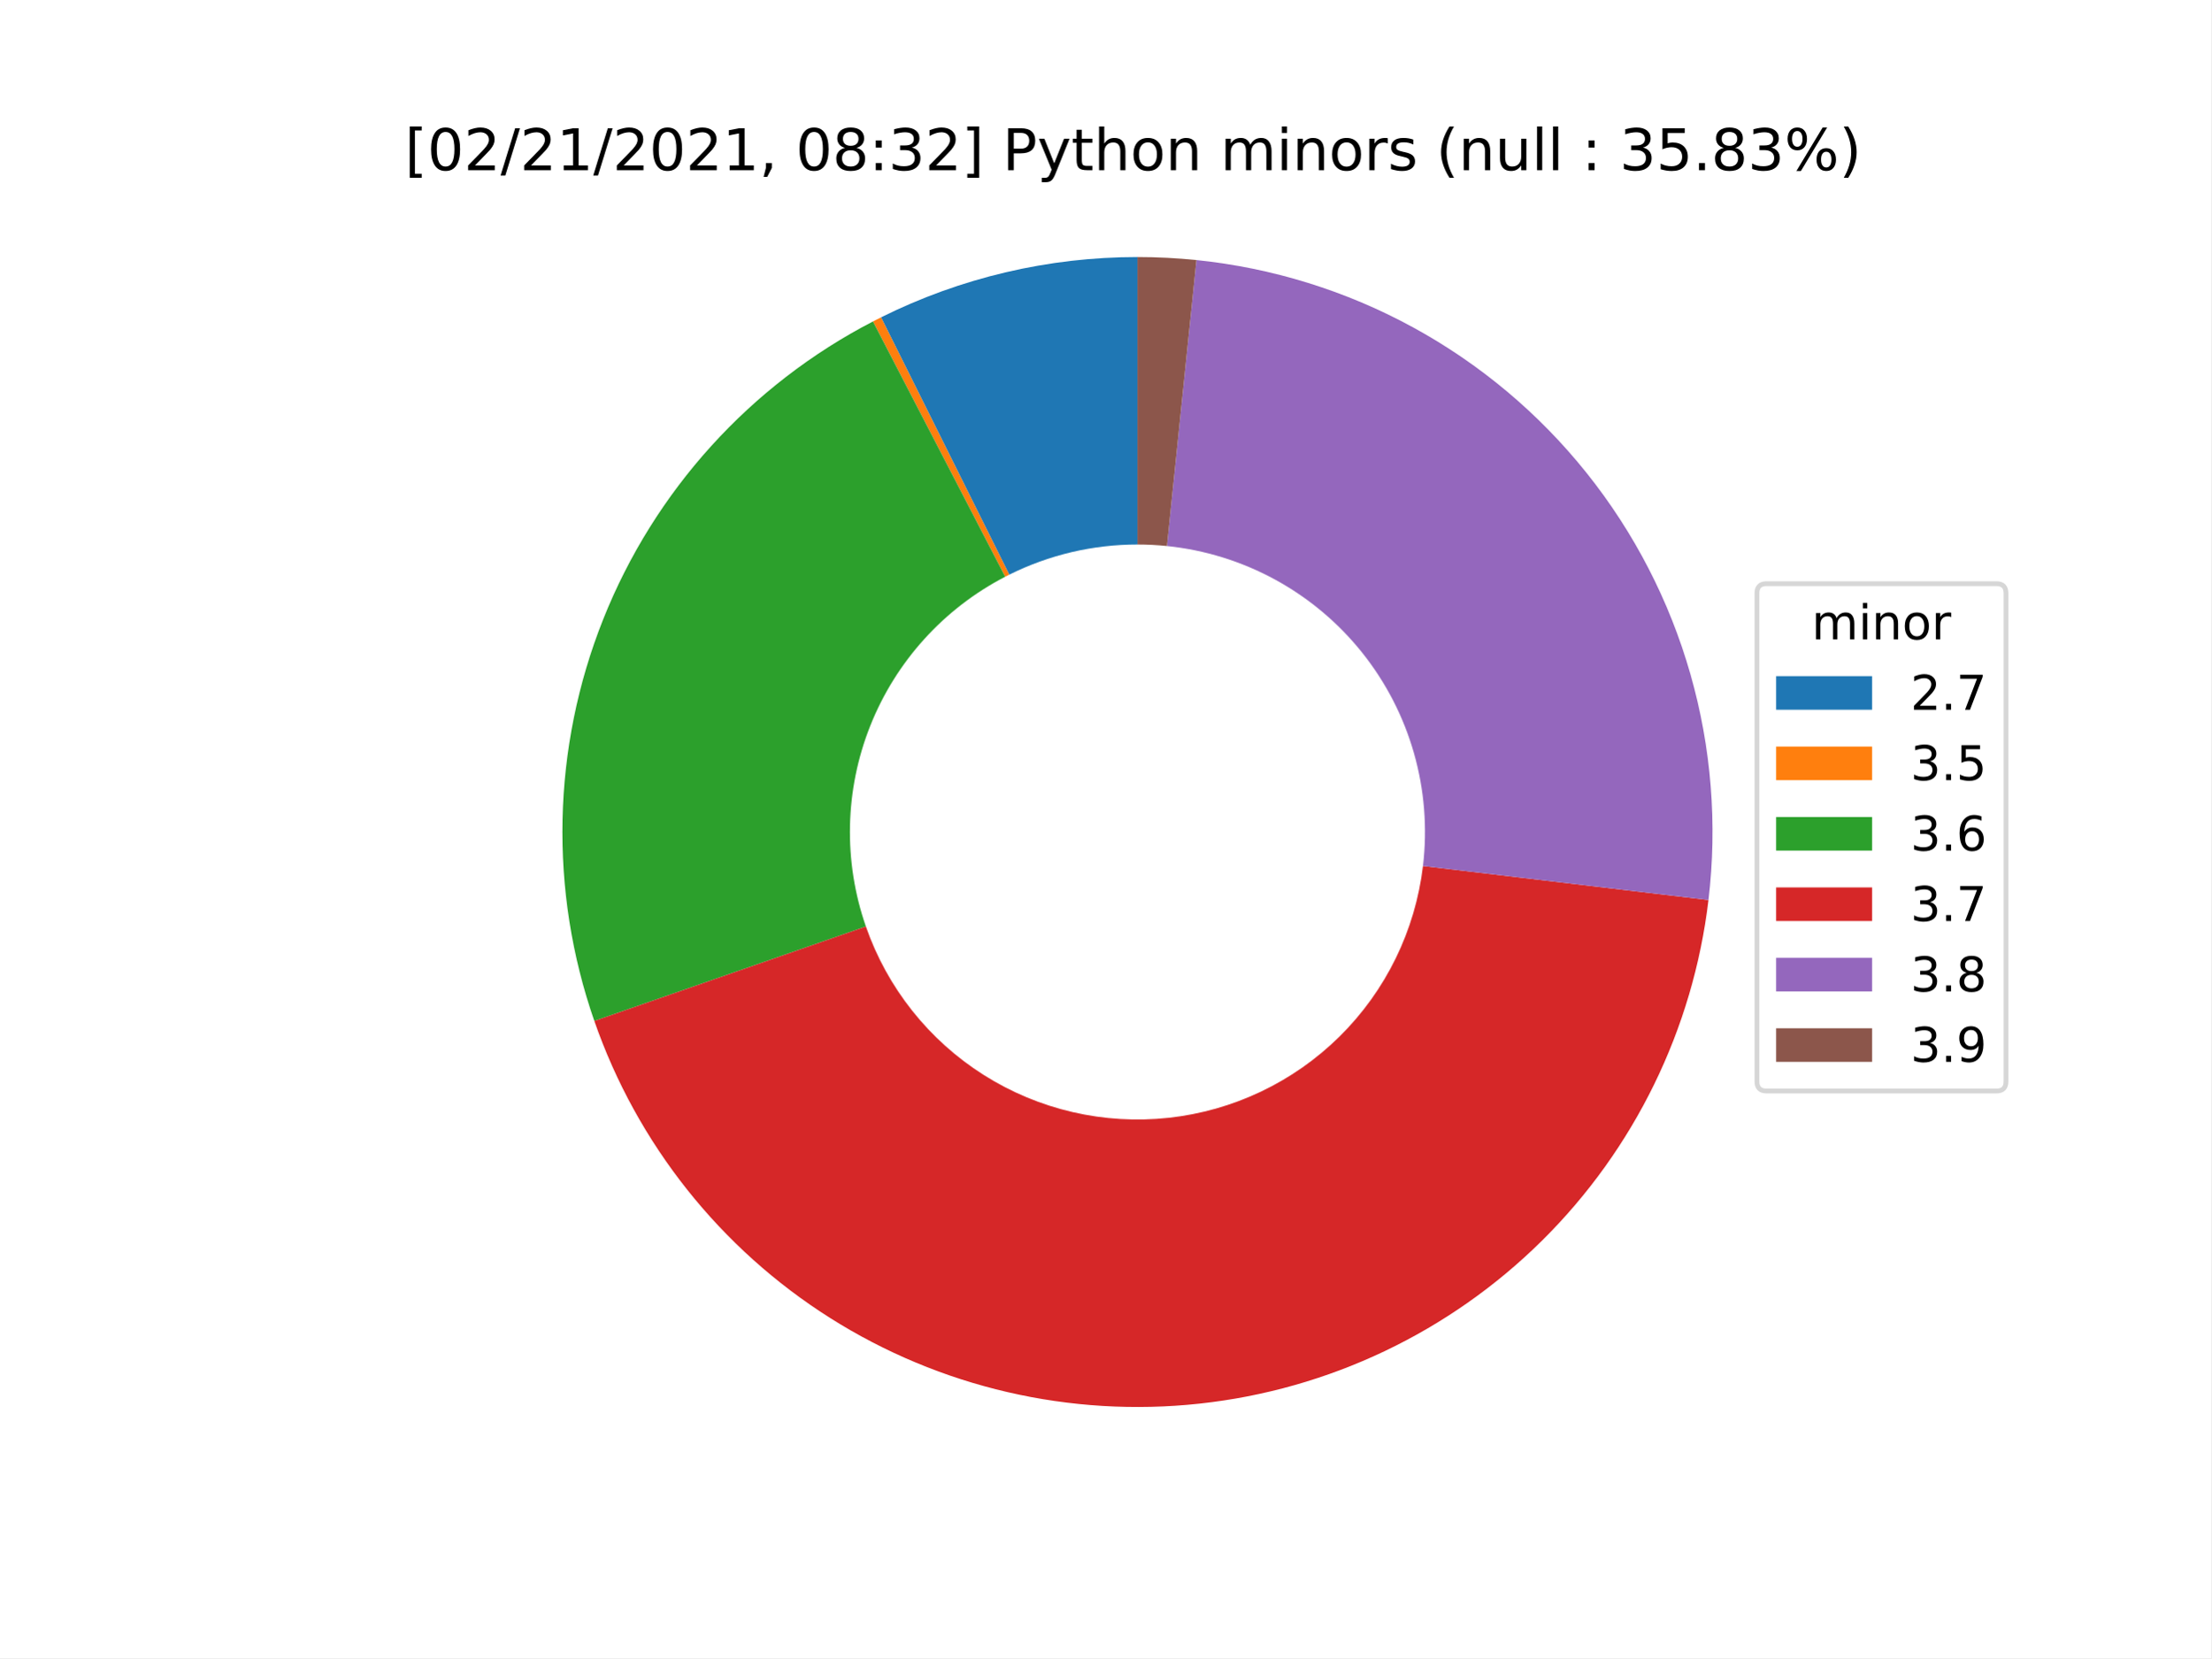
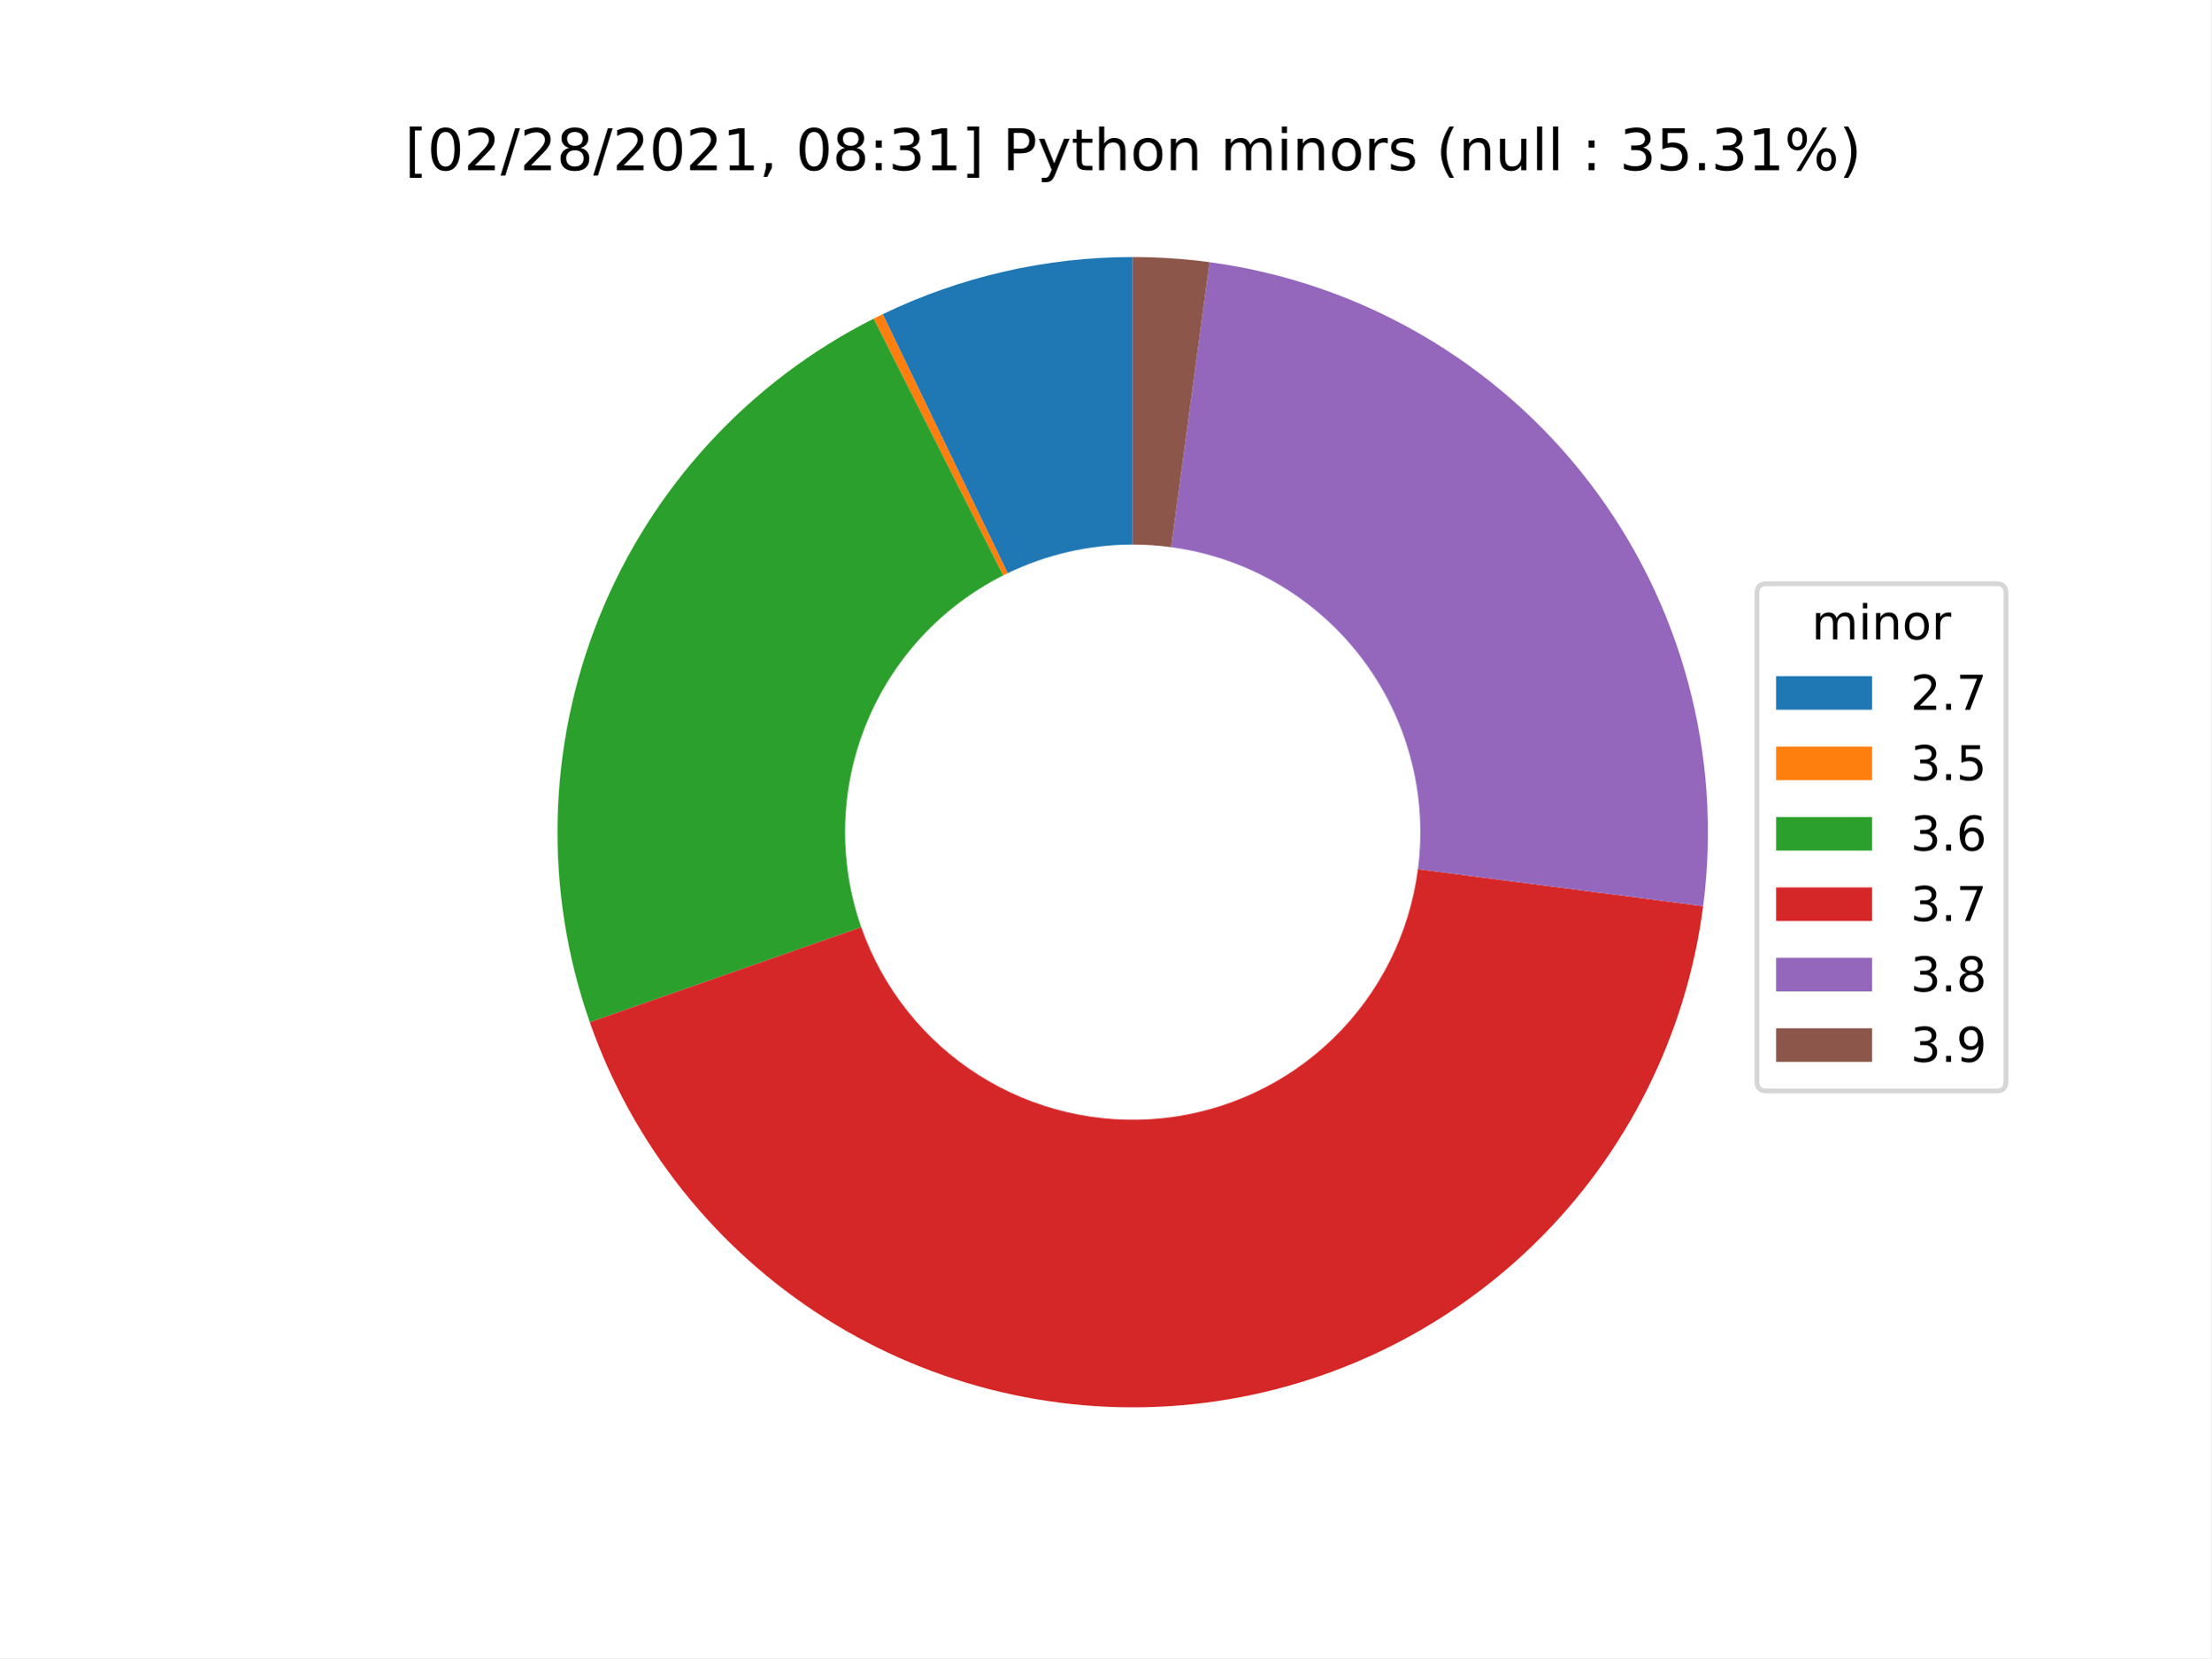
<svg xmlns="http://www.w3.org/2000/svg" xmlns:xlink="http://www.w3.org/1999/xlink" height="345.6pt" version="1.1" viewBox="0 0 460.8 345.6" width="460.8pt">
  <defs>
    <style type="text/css">
*{stroke-linecap:butt;stroke-linejoin:round;}
  </style>
  </defs>
  <g id="figure_1">
    <g id="patch_1">
      <path d="M 0 345.6  L 460.8 345.6  L 460.8 0  L 0 0  z " style="fill:#ffffff;" />
    </g>
    <g id="axes_1">
      <g id="patch_2">
-         <path d="M 237.047 53.568  C 227.804 53.568 218.592 54.637 209.595 56.755  C 200.598 58.872 191.875 62.023 183.602 66.145  L 210.325 119.78  C 214.461 117.719 218.822 116.144 223.321 115.085  C 227.82 114.026 232.426 113.492 237.047 113.492  L 237.047 53.568  z " style="fill:#1f77b4;" />
+         <path d="M 236.06 53.568  C 227.065 53.568 218.099 54.58 209.33 56.586  C 200.562 58.591 192.047 61.577 183.947 65.487  L 210.003 119.47  C 214.053 117.515 218.311 116.022 222.695 115.019  C 227.079 114.016 231.562 113.51 236.06 113.51  L 236.06 53.568  z " style="fill:#1f77b4;" />
      </g>
      <g id="patch_3">
-         <path d="M 183.602 66.145  C 183.322 66.284 183.042 66.425 182.763 66.567  C 182.484 66.708 182.206 66.851 181.928 66.995  L 209.488 120.205  C 209.627 120.133 209.766 120.062 209.905 119.991  C 210.045 119.92 210.185 119.85 210.325 119.78  L 183.602 66.145  z " style="fill:#ff7f0e;" />
+         <path d="M 183.947 65.487  C 183.632 65.639 183.318 65.792 183.005 65.947  C 182.691 66.101 182.379 66.257 182.067 66.415  L 209.063 119.933  C 209.219 119.855 209.376 119.777 209.532 119.699  C 209.689 119.622 209.846 119.546 210.003 119.47  L 183.947 65.487  z " style="fill:#ff7f0e;" />
      </g>
      <g id="patch_4">
-         <path d="M 181.928 66.995  C 156.338 80.25 136.367 102.3 125.705 129.074  C 115.042 155.848 114.387 185.59 123.859 212.808  L 180.453 193.112  C 175.717 179.503 176.045 164.632 181.376 151.245  C 186.707 137.858 196.692 126.832 209.488 120.205  L 181.928 66.995  z " style="fill:#2ca02c;" />
+         <path d="M 182.067 66.415  C 156.097 79.515 135.761 101.63 124.88 128.605  C 113.999 155.581 113.298 185.615 122.911 213.069  L 179.485 193.26  C 174.679 179.534 175.029 164.516 180.47 151.029  C 185.91 137.541 196.078 126.483 209.063 119.933  L 182.067 66.415  z " style="fill:#2ca02c;" />
      </g>
      <g id="patch_5">
-         <path d="M 123.859 212.808  C 132.766 238.4 150.094 260.23 172.998 274.712  C 195.901 289.193 223.052 295.488 249.991 292.561  C 276.93 289.635 302.096 277.657 321.355 258.595  C 340.614 239.533 352.851 214.491 356.054 187.583  L 296.551 180.499  C 294.949 193.953 288.831 206.474 279.201 216.005  C 269.572 225.536 256.989 231.525 243.519 232.988  C 230.05 234.452 216.474 231.304 205.022 224.063  C 193.571 216.823 184.907 205.908 180.453 193.112  L 123.859 212.808  z " style="fill:#d62728;" />
+         <path d="M 122.911 213.069  C 131.826 238.533 149.082 260.256 171.868 274.702  C 194.654 289.148 221.662 295.488 248.496 292.689  C 275.33 289.89 300.449 278.113 319.764 259.276  C 339.078 240.439 351.479 215.622 354.948 188.867  L 295.504 181.159  C 293.77 194.537 287.569 206.945 277.912 216.364  C 268.254 225.783 255.695 231.671 242.278 233.071  C 228.861 234.47 215.357 231.3 203.964 224.077  C 192.571 216.854 183.943 205.992 179.485 193.26  L 122.911 213.069  z " style="fill:#d62728;" />
      </g>
      <g id="patch_6">
-         <path d="M 356.054 187.583  C 357.933 171.799 356.654 155.797 352.289 140.511  C 347.925 125.226 340.563 110.96 330.633 98.548  C 320.702 86.135 308.401 75.821 294.447 68.207  C 280.492 60.594 265.161 55.833 249.349 54.201  L 243.198 113.808  C 251.104 114.624 258.77 117.005 265.747 120.811  C 272.724 124.618 278.875 129.775 283.84 135.981  C 288.805 142.188 292.486 149.321 294.668 156.963  C 296.85 164.606 297.49 172.607 296.551 180.499  L 356.054 187.583  z " style="fill:#9467bd;" />
+         <path d="M 354.948 188.867  C 359.022 157.452 350.482 125.67 331.213 100.527  C 311.944 75.384 283.473 58.876 252.08 54.643  L 244.07 114.048  C 259.767 116.164 274.002 124.418 283.636 136.99  C 293.271 149.561 297.541 165.452 295.504 181.159  L 354.948 188.867  z " style="fill:#9467bd;" />
      </g>
      <g id="patch_7">
-         <path d="M 249.349 54.201  C 247.306 53.99 245.258 53.832 243.206 53.726  C 241.155 53.621 239.101 53.568 237.047 53.568  L 237.047 113.492  C 238.074 113.492 239.101 113.518 240.127 113.571  C 241.153 113.624 242.177 113.703 243.198 113.808  L 249.349 54.201  z " style="fill:#8c564b;" />
+         <path d="M 252.08 54.643  C 249.426 54.285 246.76 54.016 244.088 53.837  C 241.416 53.658 238.738 53.568 236.06 53.568  L 236.06 113.51  C 237.399 113.51 238.738 113.555 240.074 113.645  C 241.41 113.734 242.743 113.869 244.07 114.048  L 252.08 54.643  z " style="fill:#8c564b;" />
      </g>
      <g id="matplotlib.axis_1" />
      <g id="matplotlib.axis_2" />
      <g id="text_1">
        <defs>
          <path d="M 8.594 75.984  L 29.297 75.984  L 29.297 69  L 17.578 69  L 17.578 -6.203  L 29.297 -6.203  L 29.297 -13.188  L 8.594 -13.188  z " id="DejaVuSans-91" />
          <path d="M 31.781 66.406  Q 24.172 66.406 20.328 58.906  Q 16.5 51.422 16.5 36.375  Q 16.5 21.391 20.328 13.891  Q 24.172 6.391 31.781 6.391  Q 39.453 6.391 43.281 13.891  Q 47.125 21.391 47.125 36.375  Q 47.125 51.422 43.281 58.906  Q 39.453 66.406 31.781 66.406  z M 31.781 74.219  Q 44.047 74.219 50.516 64.516  Q 56.984 54.828 56.984 36.375  Q 56.984 17.969 50.516 8.266  Q 44.047 -1.422 31.781 -1.422  Q 19.531 -1.422 13.062 8.266  Q 6.594 17.969 6.594 36.375  Q 6.594 54.828 13.062 64.516  Q 19.531 74.219 31.781 74.219  z " id="DejaVuSans-48" />
          <path d="M 19.188 8.297  L 53.609 8.297  L 53.609 0  L 7.328 0  L 7.328 8.297  Q 12.938 14.109 22.625 23.891  Q 32.328 33.688 34.812 36.531  Q 39.547 41.844 41.422 45.531  Q 43.312 49.219 43.312 52.781  Q 43.312 58.594 39.234 62.25  Q 35.156 65.922 28.609 65.922  Q 23.969 65.922 18.812 64.312  Q 13.672 62.703 7.812 59.422  L 7.812 69.391  Q 13.766 71.781 18.938 73  Q 24.125 74.219 28.422 74.219  Q 39.75 74.219 46.484 68.547  Q 53.219 62.891 53.219 53.422  Q 53.219 48.922 51.531 44.891  Q 49.859 40.875 45.406 35.406  Q 44.188 33.984 37.641 27.219  Q 31.109 20.453 19.188 8.297  z " id="DejaVuSans-50" />
          <path d="M 25.391 72.906  L 33.688 72.906  L 8.297 -9.281  L 0 -9.281  z " id="DejaVuSans-47" />
+           <path d="M 31.781 34.625  Q 24.75 34.625 20.719 30.859  Q 16.703 27.094 16.703 20.516  Q 16.703 13.922 20.719 10.156  Q 24.75 6.391 31.781 6.391  Q 38.812 6.391 42.859 10.172  Q 46.922 13.969 46.922 20.516  Q 46.922 27.094 42.891 30.859  Q 38.875 34.625 31.781 34.625  z M 21.922 38.812  Q 15.578 40.375 12.031 44.719  Q 8.5 49.078 8.5 55.328  Q 8.5 64.062 14.719 69.141  Q 20.953 74.219 31.781 74.219  Q 42.672 74.219 48.875 69.141  Q 55.078 64.062 55.078 55.328  Q 55.078 49.078 51.531 44.719  Q 48 40.375 41.703 38.812  Q 48.828 37.156 52.797 32.312  Q 56.781 27.484 56.781 20.516  Q 56.781 9.906 50.312 4.234  Q 43.844 -1.422 31.781 -1.422  Q 19.734 -1.422 13.25 4.234  Q 6.781 9.906 6.781 20.516  Q 6.781 27.484 10.781 32.312  Q 14.797 37.156 21.922 38.812  z M 18.312 54.391  Q 18.312 48.734 21.844 45.562  Q 25.391 42.391 31.781 42.391  Q 38.141 42.391 41.719 45.562  Q 45.312 48.734 45.312 54.391  Q 45.312 60.062 41.719 63.234  Q 38.141 66.406 31.781 66.406  Q 25.391 66.406 21.844 63.234  Q 18.312 60.062 18.312 54.391  z " id="DejaVuSans-56" />
          <path d="M 12.406 8.297  L 28.516 8.297  L 28.516 63.922  L 10.984 60.406  L 10.984 69.391  L 28.422 72.906  L 38.281 72.906  L 38.281 8.297  L 54.391 8.297  L 54.391 0  L 12.406 0  z " id="DejaVuSans-49" />
          <path d="M 11.719 12.406  L 22.016 12.406  L 22.016 4  L 14.016 -11.625  L 7.719 -11.625  L 11.719 4  z " id="DejaVuSans-44" />
          <path id="DejaVuSans-32" />
-           <path d="M 31.781 34.625  Q 24.75 34.625 20.719 30.859  Q 16.703 27.094 16.703 20.516  Q 16.703 13.922 20.719 10.156  Q 24.75 6.391 31.781 6.391  Q 38.812 6.391 42.859 10.172  Q 46.922 13.969 46.922 20.516  Q 46.922 27.094 42.891 30.859  Q 38.875 34.625 31.781 34.625  z M 21.922 38.812  Q 15.578 40.375 12.031 44.719  Q 8.5 49.078 8.5 55.328  Q 8.5 64.062 14.719 69.141  Q 20.953 74.219 31.781 74.219  Q 42.672 74.219 48.875 69.141  Q 55.078 64.062 55.078 55.328  Q 55.078 49.078 51.531 44.719  Q 48 40.375 41.703 38.812  Q 48.828 37.156 52.797 32.312  Q 56.781 27.484 56.781 20.516  Q 56.781 9.906 50.312 4.234  Q 43.844 -1.422 31.781 -1.422  Q 19.734 -1.422 13.25 4.234  Q 6.781 9.906 6.781 20.516  Q 6.781 27.484 10.781 32.312  Q 14.797 37.156 21.922 38.812  z M 18.312 54.391  Q 18.312 48.734 21.844 45.562  Q 25.391 42.391 31.781 42.391  Q 38.141 42.391 41.719 45.562  Q 45.312 48.734 45.312 54.391  Q 45.312 60.062 41.719 63.234  Q 38.141 66.406 31.781 66.406  Q 25.391 66.406 21.844 63.234  Q 18.312 60.062 18.312 54.391  z " id="DejaVuSans-56" />
          <path d="M 11.719 12.406  L 22.016 12.406  L 22.016 0  L 11.719 0  z M 11.719 51.703  L 22.016 51.703  L 22.016 39.312  L 11.719 39.312  z " id="DejaVuSans-58" />
          <path d="M 40.578 39.312  Q 47.656 37.797 51.625 33  Q 55.609 28.219 55.609 21.188  Q 55.609 10.406 48.188 4.484  Q 40.766 -1.422 27.094 -1.422  Q 22.516 -1.422 17.656 -0.516  Q 12.797 0.391 7.625 2.203  L 7.625 11.719  Q 11.719 9.328 16.594 8.109  Q 21.484 6.891 26.812 6.891  Q 36.078 6.891 40.938 10.547  Q 45.797 14.203 45.797 21.188  Q 45.797 27.641 41.281 31.266  Q 36.766 34.906 28.719 34.906  L 20.219 34.906  L 20.219 43.016  L 29.109 43.016  Q 36.375 43.016 40.234 45.922  Q 44.094 48.828 44.094 54.297  Q 44.094 59.906 40.109 62.906  Q 36.141 65.922 28.719 65.922  Q 24.656 65.922 20.016 65.031  Q 15.375 64.156 9.812 62.312  L 9.812 71.094  Q 15.438 72.656 20.344 73.438  Q 25.25 74.219 29.594 74.219  Q 40.828 74.219 47.359 69.109  Q 53.906 64.016 53.906 55.328  Q 53.906 49.266 50.438 45.094  Q 46.969 40.922 40.578 39.312  z " id="DejaVuSans-51" />
          <path d="M 30.422 75.984  L 30.422 -13.188  L 9.719 -13.188  L 9.719 -6.203  L 21.391 -6.203  L 21.391 69  L 9.719 69  L 9.719 75.984  z " id="DejaVuSans-93" />
          <path d="M 19.672 64.797  L 19.672 37.406  L 32.078 37.406  Q 38.969 37.406 42.719 40.969  Q 46.484 44.531 46.484 51.125  Q 46.484 57.672 42.719 61.234  Q 38.969 64.797 32.078 64.797  z M 9.812 72.906  L 32.078 72.906  Q 44.344 72.906 50.609 67.359  Q 56.891 61.812 56.891 51.125  Q 56.891 40.328 50.609 34.812  Q 44.344 29.297 32.078 29.297  L 19.672 29.297  L 19.672 0  L 9.812 0  z " id="DejaVuSans-80" />
          <path d="M 32.172 -5.078  Q 28.375 -14.844 24.75 -17.812  Q 21.141 -20.797 15.094 -20.797  L 7.906 -20.797  L 7.906 -13.281  L 13.188 -13.281  Q 16.891 -13.281 18.938 -11.516  Q 21 -9.766 23.484 -3.219  L 25.094 0.875  L 2.984 54.688  L 12.5 54.688  L 29.594 11.922  L 46.688 54.688  L 56.203 54.688  z " id="DejaVuSans-121" />
          <path d="M 18.312 70.219  L 18.312 54.688  L 36.812 54.688  L 36.812 47.703  L 18.312 47.703  L 18.312 18.016  Q 18.312 11.328 20.141 9.422  Q 21.969 7.516 27.594 7.516  L 36.812 7.516  L 36.812 0  L 27.594 0  Q 17.188 0 13.234 3.875  Q 9.281 7.766 9.281 18.016  L 9.281 47.703  L 2.688 47.703  L 2.688 54.688  L 9.281 54.688  L 9.281 70.219  z " id="DejaVuSans-116" />
          <path d="M 54.891 33.016  L 54.891 0  L 45.906 0  L 45.906 32.719  Q 45.906 40.484 42.875 44.328  Q 39.844 48.188 33.797 48.188  Q 26.516 48.188 22.312 43.547  Q 18.109 38.922 18.109 30.906  L 18.109 0  L 9.078 0  L 9.078 75.984  L 18.109 75.984  L 18.109 46.188  Q 21.344 51.125 25.703 53.562  Q 30.078 56 35.797 56  Q 45.219 56 50.047 50.172  Q 54.891 44.344 54.891 33.016  z " id="DejaVuSans-104" />
          <path d="M 30.609 48.391  Q 23.391 48.391 19.188 42.75  Q 14.984 37.109 14.984 27.297  Q 14.984 17.484 19.156 11.844  Q 23.344 6.203 30.609 6.203  Q 37.797 6.203 41.984 11.859  Q 46.188 17.531 46.188 27.297  Q 46.188 37.016 41.984 42.703  Q 37.797 48.391 30.609 48.391  z M 30.609 56  Q 42.328 56 49.016 48.375  Q 55.719 40.766 55.719 27.297  Q 55.719 13.875 49.016 6.219  Q 42.328 -1.422 30.609 -1.422  Q 18.844 -1.422 12.172 6.219  Q 5.516 13.875 5.516 27.297  Q 5.516 40.766 12.172 48.375  Q 18.844 56 30.609 56  z " id="DejaVuSans-111" />
          <path d="M 54.891 33.016  L 54.891 0  L 45.906 0  L 45.906 32.719  Q 45.906 40.484 42.875 44.328  Q 39.844 48.188 33.797 48.188  Q 26.516 48.188 22.312 43.547  Q 18.109 38.922 18.109 30.906  L 18.109 0  L 9.078 0  L 9.078 54.688  L 18.109 54.688  L 18.109 46.188  Q 21.344 51.125 25.703 53.562  Q 30.078 56 35.797 56  Q 45.219 56 50.047 50.172  Q 54.891 44.344 54.891 33.016  z " id="DejaVuSans-110" />
          <path d="M 52 44.188  Q 55.375 50.25 60.062 53.125  Q 64.75 56 71.094 56  Q 79.641 56 84.281 50.016  Q 88.922 44.047 88.922 33.016  L 88.922 0  L 79.891 0  L 79.891 32.719  Q 79.891 40.578 77.094 44.375  Q 74.312 48.188 68.609 48.188  Q 61.625 48.188 57.562 43.547  Q 53.516 38.922 53.516 30.906  L 53.516 0  L 44.484 0  L 44.484 32.719  Q 44.484 40.625 41.703 44.406  Q 38.922 48.188 33.109 48.188  Q 26.219 48.188 22.156 43.531  Q 18.109 38.875 18.109 30.906  L 18.109 0  L 9.078 0  L 9.078 54.688  L 18.109 54.688  L 18.109 46.188  Q 21.188 51.219 25.484 53.609  Q 29.781 56 35.688 56  Q 41.656 56 45.828 52.969  Q 50 49.953 52 44.188  z " id="DejaVuSans-109" />
          <path d="M 9.422 54.688  L 18.406 54.688  L 18.406 0  L 9.422 0  z M 9.422 75.984  L 18.406 75.984  L 18.406 64.594  L 9.422 64.594  z " id="DejaVuSans-105" />
          <path d="M 41.109 46.297  Q 39.594 47.172 37.812 47.578  Q 36.031 48 33.891 48  Q 26.266 48 22.188 43.047  Q 18.109 38.094 18.109 28.812  L 18.109 0  L 9.078 0  L 9.078 54.688  L 18.109 54.688  L 18.109 46.188  Q 20.953 51.172 25.484 53.578  Q 30.031 56 36.531 56  Q 37.453 56 38.578 55.875  Q 39.703 55.766 41.062 55.516  z " id="DejaVuSans-114" />
          <path d="M 44.281 53.078  L 44.281 44.578  Q 40.484 46.531 36.375 47.5  Q 32.281 48.484 27.875 48.484  Q 21.188 48.484 17.844 46.438  Q 14.5 44.391 14.5 40.281  Q 14.5 37.156 16.891 35.375  Q 19.281 33.594 26.516 31.984  L 29.594 31.297  Q 39.156 29.25 43.188 25.516  Q 47.219 21.781 47.219 15.094  Q 47.219 7.469 41.188 3.016  Q 35.156 -1.422 24.609 -1.422  Q 20.219 -1.422 15.453 -0.562  Q 10.688 0.297 5.422 2  L 5.422 11.281  Q 10.406 8.688 15.234 7.391  Q 20.062 6.109 24.812 6.109  Q 31.156 6.109 34.562 8.281  Q 37.984 10.453 37.984 14.406  Q 37.984 18.062 35.516 20.016  Q 33.062 21.969 24.703 23.781  L 21.578 24.516  Q 13.234 26.266 9.516 29.906  Q 5.812 33.547 5.812 39.891  Q 5.812 47.609 11.281 51.797  Q 16.75 56 26.812 56  Q 31.781 56 36.172 55.266  Q 40.578 54.547 44.281 53.078  z " id="DejaVuSans-115" />
          <path d="M 31 75.875  Q 24.469 64.656 21.281 53.656  Q 18.109 42.672 18.109 31.391  Q 18.109 20.125 21.312 9.062  Q 24.516 -2 31 -13.188  L 23.188 -13.188  Q 15.875 -1.703 12.234 9.375  Q 8.594 20.453 8.594 31.391  Q 8.594 42.281 12.203 53.312  Q 15.828 64.359 23.188 75.875  z " id="DejaVuSans-40" />
          <path d="M 8.5 21.578  L 8.5 54.688  L 17.484 54.688  L 17.484 21.922  Q 17.484 14.156 20.5 10.266  Q 23.531 6.391 29.594 6.391  Q 36.859 6.391 41.078 11.031  Q 45.312 15.672 45.312 23.688  L 45.312 54.688  L 54.297 54.688  L 54.297 0  L 45.312 0  L 45.312 8.406  Q 42.047 3.422 37.719 1  Q 33.406 -1.422 27.688 -1.422  Q 18.266 -1.422 13.375 4.438  Q 8.5 10.297 8.5 21.578  z M 31.109 56  z " id="DejaVuSans-117" />
          <path d="M 9.422 75.984  L 18.406 75.984  L 18.406 0  L 9.422 0  z " id="DejaVuSans-108" />
          <path d="M 10.797 72.906  L 49.516 72.906  L 49.516 64.594  L 19.828 64.594  L 19.828 46.734  Q 21.969 47.469 24.109 47.828  Q 26.266 48.188 28.422 48.188  Q 40.625 48.188 47.75 41.5  Q 54.891 34.812 54.891 23.391  Q 54.891 11.625 47.562 5.094  Q 40.234 -1.422 26.906 -1.422  Q 22.312 -1.422 17.547 -0.641  Q 12.797 0.141 7.719 1.703  L 7.719 11.625  Q 12.109 9.234 16.797 8.062  Q 21.484 6.891 26.703 6.891  Q 35.156 6.891 40.078 11.328  Q 45.016 15.766 45.016 23.391  Q 45.016 31 40.078 35.438  Q 35.156 39.891 26.703 39.891  Q 22.75 39.891 18.812 39.016  Q 14.891 38.141 10.797 36.281  z " id="DejaVuSans-53" />
          <path d="M 10.688 12.406  L 21 12.406  L 21 0  L 10.688 0  z " id="DejaVuSans-46" />
          <path d="M 72.703 32.078  Q 68.453 32.078 66.031 28.469  Q 63.625 24.859 63.625 18.406  Q 63.625 12.062 66.031 8.422  Q 68.453 4.781 72.703 4.781  Q 76.859 4.781 79.266 8.422  Q 81.688 12.062 81.688 18.406  Q 81.688 24.812 79.266 28.438  Q 76.859 32.078 72.703 32.078  z M 72.703 38.281  Q 80.422 38.281 84.953 32.906  Q 89.5 27.547 89.5 18.406  Q 89.5 9.281 84.938 3.922  Q 80.375 -1.422 72.703 -1.422  Q 64.891 -1.422 60.344 3.922  Q 55.812 9.281 55.812 18.406  Q 55.812 27.594 60.375 32.938  Q 64.938 38.281 72.703 38.281  z M 22.312 68.016  Q 18.109 68.016 15.688 64.375  Q 13.281 60.75 13.281 54.391  Q 13.281 47.953 15.672 44.328  Q 18.062 40.719 22.312 40.719  Q 26.562 40.719 28.969 44.328  Q 31.391 47.953 31.391 54.391  Q 31.391 60.688 28.953 64.344  Q 26.516 68.016 22.312 68.016  z M 66.406 74.219  L 74.219 74.219  L 28.609 -1.422  L 20.797 -1.422  z M 22.312 74.219  Q 30.031 74.219 34.609 68.875  Q 39.203 63.531 39.203 54.391  Q 39.203 45.172 34.641 39.844  Q 30.078 34.516 22.312 34.516  Q 14.547 34.516 10.031 39.859  Q 5.516 45.219 5.516 54.391  Q 5.516 63.484 10.047 68.844  Q 14.594 74.219 22.312 74.219  z " id="DejaVuSans-37" />
          <path d="M 8.016 75.875  L 15.828 75.875  Q 23.141 64.359 26.781 53.312  Q 30.422 42.281 30.422 31.391  Q 30.422 20.453 26.781 9.375  Q 23.141 -1.703 15.828 -13.188  L 8.016 -13.188  Q 14.5 -2 17.703 9.062  Q 20.906 20.125 20.906 31.391  Q 20.906 42.672 17.703 53.656  Q 14.5 64.656 8.016 75.875  z " id="DejaVuSans-41" />
        </defs>
        <g transform="translate(84.36187 35.472)scale(0.12 -0.12)">
          <use xlink:href="#DejaVuSans-91" />
          <use x="39.014" xlink:href="#DejaVuSans-48" />
          <use x="102.637" xlink:href="#DejaVuSans-50" />
          <use x="166.26" xlink:href="#DejaVuSans-47" />
          <use x="199.951" xlink:href="#DejaVuSans-50" />
-           <use x="263.574" xlink:href="#DejaVuSans-49" />
+           <use x="263.574" xlink:href="#DejaVuSans-56" />
          <use x="327.197" xlink:href="#DejaVuSans-47" />
          <use x="360.889" xlink:href="#DejaVuSans-50" />
          <use x="424.512" xlink:href="#DejaVuSans-48" />
          <use x="488.135" xlink:href="#DejaVuSans-50" />
          <use x="551.758" xlink:href="#DejaVuSans-49" />
          <use x="615.381" xlink:href="#DejaVuSans-44" />
          <use x="647.168" xlink:href="#DejaVuSans-32" />
          <use x="678.955" xlink:href="#DejaVuSans-48" />
          <use x="742.578" xlink:href="#DejaVuSans-56" />
          <use x="806.201" xlink:href="#DejaVuSans-58" />
          <use x="839.893" xlink:href="#DejaVuSans-51" />
-           <use x="903.516" xlink:href="#DejaVuSans-50" />
+           <use x="903.516" xlink:href="#DejaVuSans-49" />
          <use x="967.139" xlink:href="#DejaVuSans-93" />
          <use x="1006.152" xlink:href="#DejaVuSans-32" />
          <use x="1037.939" xlink:href="#DejaVuSans-80" />
          <use x="1098.242" xlink:href="#DejaVuSans-121" />
          <use x="1157.422" xlink:href="#DejaVuSans-116" />
          <use x="1196.631" xlink:href="#DejaVuSans-104" />
          <use x="1260.01" xlink:href="#DejaVuSans-111" />
          <use x="1321.191" xlink:href="#DejaVuSans-110" />
          <use x="1384.57" xlink:href="#DejaVuSans-32" />
          <use x="1416.357" xlink:href="#DejaVuSans-109" />
          <use x="1513.77" xlink:href="#DejaVuSans-105" />
          <use x="1541.553" xlink:href="#DejaVuSans-110" />
          <use x="1604.932" xlink:href="#DejaVuSans-111" />
          <use x="1666.113" xlink:href="#DejaVuSans-114" />
          <use x="1707.227" xlink:href="#DejaVuSans-115" />
          <use x="1759.326" xlink:href="#DejaVuSans-32" />
          <use x="1791.113" xlink:href="#DejaVuSans-40" />
          <use x="1830.127" xlink:href="#DejaVuSans-110" />
          <use x="1893.506" xlink:href="#DejaVuSans-117" />
          <use x="1956.885" xlink:href="#DejaVuSans-108" />
          <use x="1984.668" xlink:href="#DejaVuSans-108" />
          <use x="2012.451" xlink:href="#DejaVuSans-32" />
          <use x="2044.238" xlink:href="#DejaVuSans-58" />
          <use x="2077.93" xlink:href="#DejaVuSans-32" />
          <use x="2109.717" xlink:href="#DejaVuSans-51" />
          <use x="2173.34" xlink:href="#DejaVuSans-53" />
          <use x="2236.963" xlink:href="#DejaVuSans-46" />
-           <use x="2268.75" xlink:href="#DejaVuSans-56" />
-           <use x="2332.373" xlink:href="#DejaVuSans-51" />
+           <use x="2268.75" xlink:href="#DejaVuSans-51" />
+           <use x="2332.373" xlink:href="#DejaVuSans-49" />
          <use x="2395.996" xlink:href="#DejaVuSans-37" />
          <use x="2491.016" xlink:href="#DejaVuSans-41" />
        </g>
      </g>
      <g id="legend_1">
        <g id="patch_8">
          <path d="M 368.152 227.401  L 416.055 227.401  Q 418.055 227.401 418.055 225.401  L 418.055 123.655  Q 418.055 121.655 416.055 121.655  L 368.152 121.655  Q 366.152 121.655 366.152 123.655  L 366.152 225.401  Q 366.152 227.401 368.152 227.401  z " style="fill:#ffffff;opacity:0.8;stroke:#cccccc;stroke-linejoin:miter;" />
        </g>
        <g id="text_2">
          <g transform="translate(377.5606 133.253)scale(0.1 -0.1)">
            <use xlink:href="#DejaVuSans-109" />
            <use x="97.412" xlink:href="#DejaVuSans-105" />
            <use x="125.195" xlink:href="#DejaVuSans-110" />
            <use x="188.574" xlink:href="#DejaVuSans-111" />
            <use x="249.756" xlink:href="#DejaVuSans-114" />
          </g>
        </g>
        <g id="patch_9">
          <path d="M 370.152 147.931  L 390.152 147.931  L 390.152 140.931  L 370.152 140.931  z " style="fill:#1f77b4;" />
        </g>
        <g id="text_3">
          <defs>
            <path d="M 8.203 72.906  L 55.078 72.906  L 55.078 68.703  L 28.609 0  L 18.312 0  L 43.219 64.594  L 8.203 64.594  z " id="DejaVuSans-55" />
          </defs>
          <g transform="translate(398.152 147.9311)scale(0.1 -0.1)">
            <use xlink:href="#DejaVuSans-50" />
            <use x="63.623" xlink:href="#DejaVuSans-46" />
            <use x="95.41" xlink:href="#DejaVuSans-55" />
          </g>
        </g>
        <g id="patch_10">
          <path d="M 370.152 162.609  L 390.152 162.609  L 390.152 155.609  L 370.152 155.609  z " style="fill:#ff7f0e;" />
        </g>
        <g id="text_4">
          <g transform="translate(398.152 162.6093)scale(0.1 -0.1)">
            <use xlink:href="#DejaVuSans-51" />
            <use x="63.623" xlink:href="#DejaVuSans-46" />
            <use x="95.41" xlink:href="#DejaVuSans-53" />
          </g>
        </g>
        <g id="patch_11">
          <path d="M 370.152 177.287  L 390.152 177.287  L 390.152 170.287  L 370.152 170.287  z " style="fill:#2ca02c;" />
        </g>
        <g id="text_5">
          <defs>
            <path d="M 33.016 40.375  Q 26.375 40.375 22.484 35.828  Q 18.609 31.297 18.609 23.391  Q 18.609 15.531 22.484 10.953  Q 26.375 6.391 33.016 6.391  Q 39.656 6.391 43.531 10.953  Q 47.406 15.531 47.406 23.391  Q 47.406 31.297 43.531 35.828  Q 39.656 40.375 33.016 40.375  z M 52.594 71.297  L 52.594 62.312  Q 48.875 64.062 45.094 64.984  Q 41.312 65.922 37.594 65.922  Q 27.828 65.922 22.672 59.328  Q 17.531 52.734 16.797 39.406  Q 19.672 43.656 24.016 45.922  Q 28.375 48.188 33.594 48.188  Q 44.578 48.188 50.953 41.516  Q 57.328 34.859 57.328 23.391  Q 57.328 12.156 50.688 5.359  Q 44.047 -1.422 33.016 -1.422  Q 20.359 -1.422 13.672 8.266  Q 6.984 17.969 6.984 36.375  Q 6.984 53.656 15.188 63.938  Q 23.391 74.219 37.203 74.219  Q 40.922 74.219 44.703 73.484  Q 48.484 72.75 52.594 71.297  z " id="DejaVuSans-54" />
          </defs>
          <g transform="translate(398.152 177.2874)scale(0.1 -0.1)">
            <use xlink:href="#DejaVuSans-51" />
            <use x="63.623" xlink:href="#DejaVuSans-46" />
            <use x="95.41" xlink:href="#DejaVuSans-54" />
          </g>
        </g>
        <g id="patch_12">
          <path d="M 370.152 191.965  L 390.152 191.965  L 390.152 184.965  L 370.152 184.965  z " style="fill:#d62728;" />
        </g>
        <g id="text_6">
          <g transform="translate(398.152 191.9655)scale(0.1 -0.1)">
            <use xlink:href="#DejaVuSans-51" />
            <use x="63.623" xlink:href="#DejaVuSans-46" />
            <use x="95.41" xlink:href="#DejaVuSans-55" />
          </g>
        </g>
        <g id="patch_13">
          <path d="M 370.152 206.644  L 390.152 206.644  L 390.152 199.644  L 370.152 199.644  z " style="fill:#9467bd;" />
        </g>
        <g id="text_7">
          <g transform="translate(398.152 206.6436)scale(0.1 -0.1)">
            <use xlink:href="#DejaVuSans-51" />
            <use x="63.623" xlink:href="#DejaVuSans-46" />
            <use x="95.41" xlink:href="#DejaVuSans-56" />
          </g>
        </g>
        <g id="patch_14">
          <path d="M 370.152 221.322  L 390.152 221.322  L 390.152 214.322  L 370.152 214.322  z " style="fill:#8c564b;" />
        </g>
        <g id="text_8">
          <defs>
            <path d="M 10.984 1.516  L 10.984 10.5  Q 14.703 8.734 18.5 7.812  Q 22.312 6.891 25.984 6.891  Q 35.75 6.891 40.891 13.453  Q 46.047 20.016 46.781 33.406  Q 43.953 29.203 39.594 26.953  Q 35.25 24.703 29.984 24.703  Q 19.047 24.703 12.672 31.312  Q 6.297 37.938 6.297 49.422  Q 6.297 60.641 12.938 67.422  Q 19.578 74.219 30.609 74.219  Q 43.266 74.219 49.922 64.516  Q 56.594 54.828 56.594 36.375  Q 56.594 19.141 48.406 8.859  Q 40.234 -1.422 26.422 -1.422  Q 22.703 -1.422 18.891 -0.688  Q 15.094 0.047 10.984 1.516  z M 30.609 32.422  Q 37.25 32.422 41.125 36.953  Q 45.016 41.5 45.016 49.422  Q 45.016 57.281 41.125 61.844  Q 37.25 66.406 30.609 66.406  Q 23.969 66.406 20.094 61.844  Q 16.219 57.281 16.219 49.422  Q 16.219 41.5 20.094 36.953  Q 23.969 32.422 30.609 32.422  z " id="DejaVuSans-57" />
          </defs>
          <g transform="translate(398.152 221.3218)scale(0.1 -0.1)">
            <use xlink:href="#DejaVuSans-51" />
            <use x="63.623" xlink:href="#DejaVuSans-46" />
            <use x="95.41" xlink:href="#DejaVuSans-57" />
          </g>
        </g>
      </g>
    </g>
  </g>
</svg>
